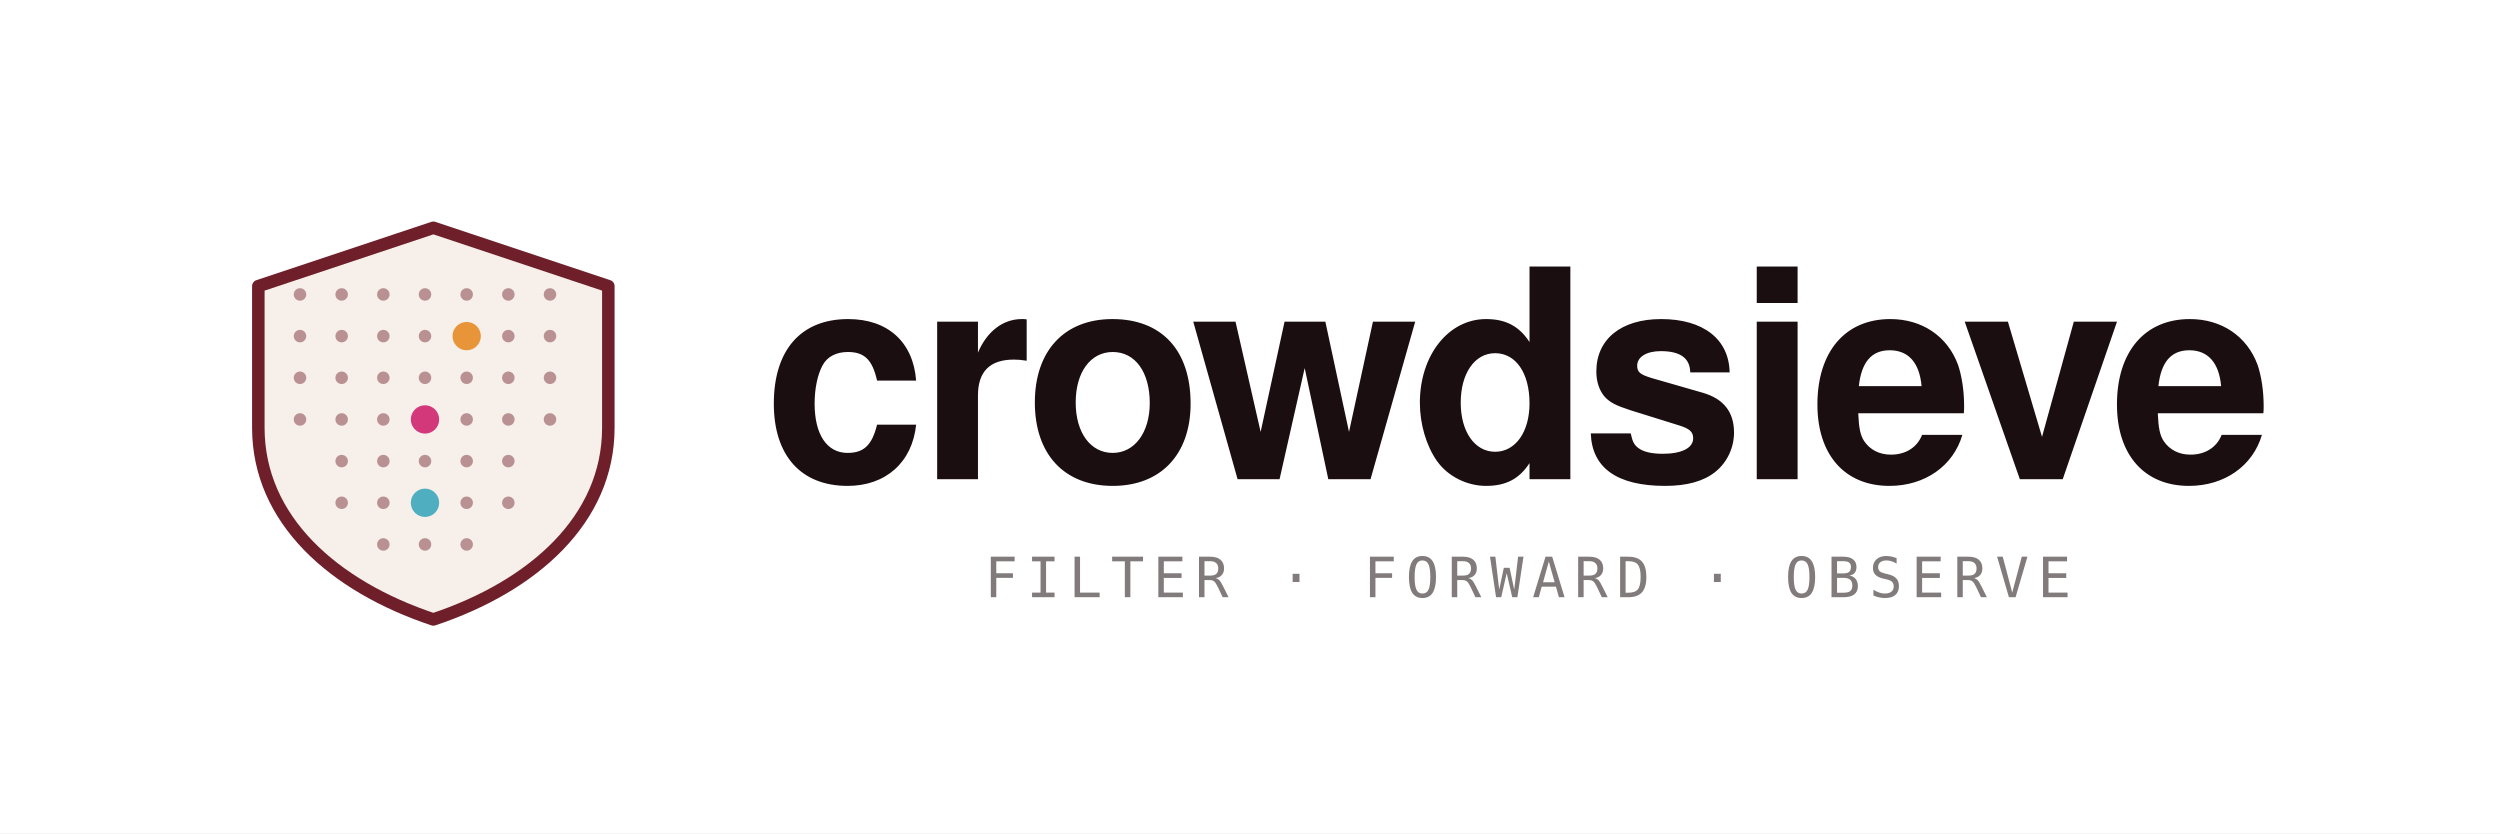
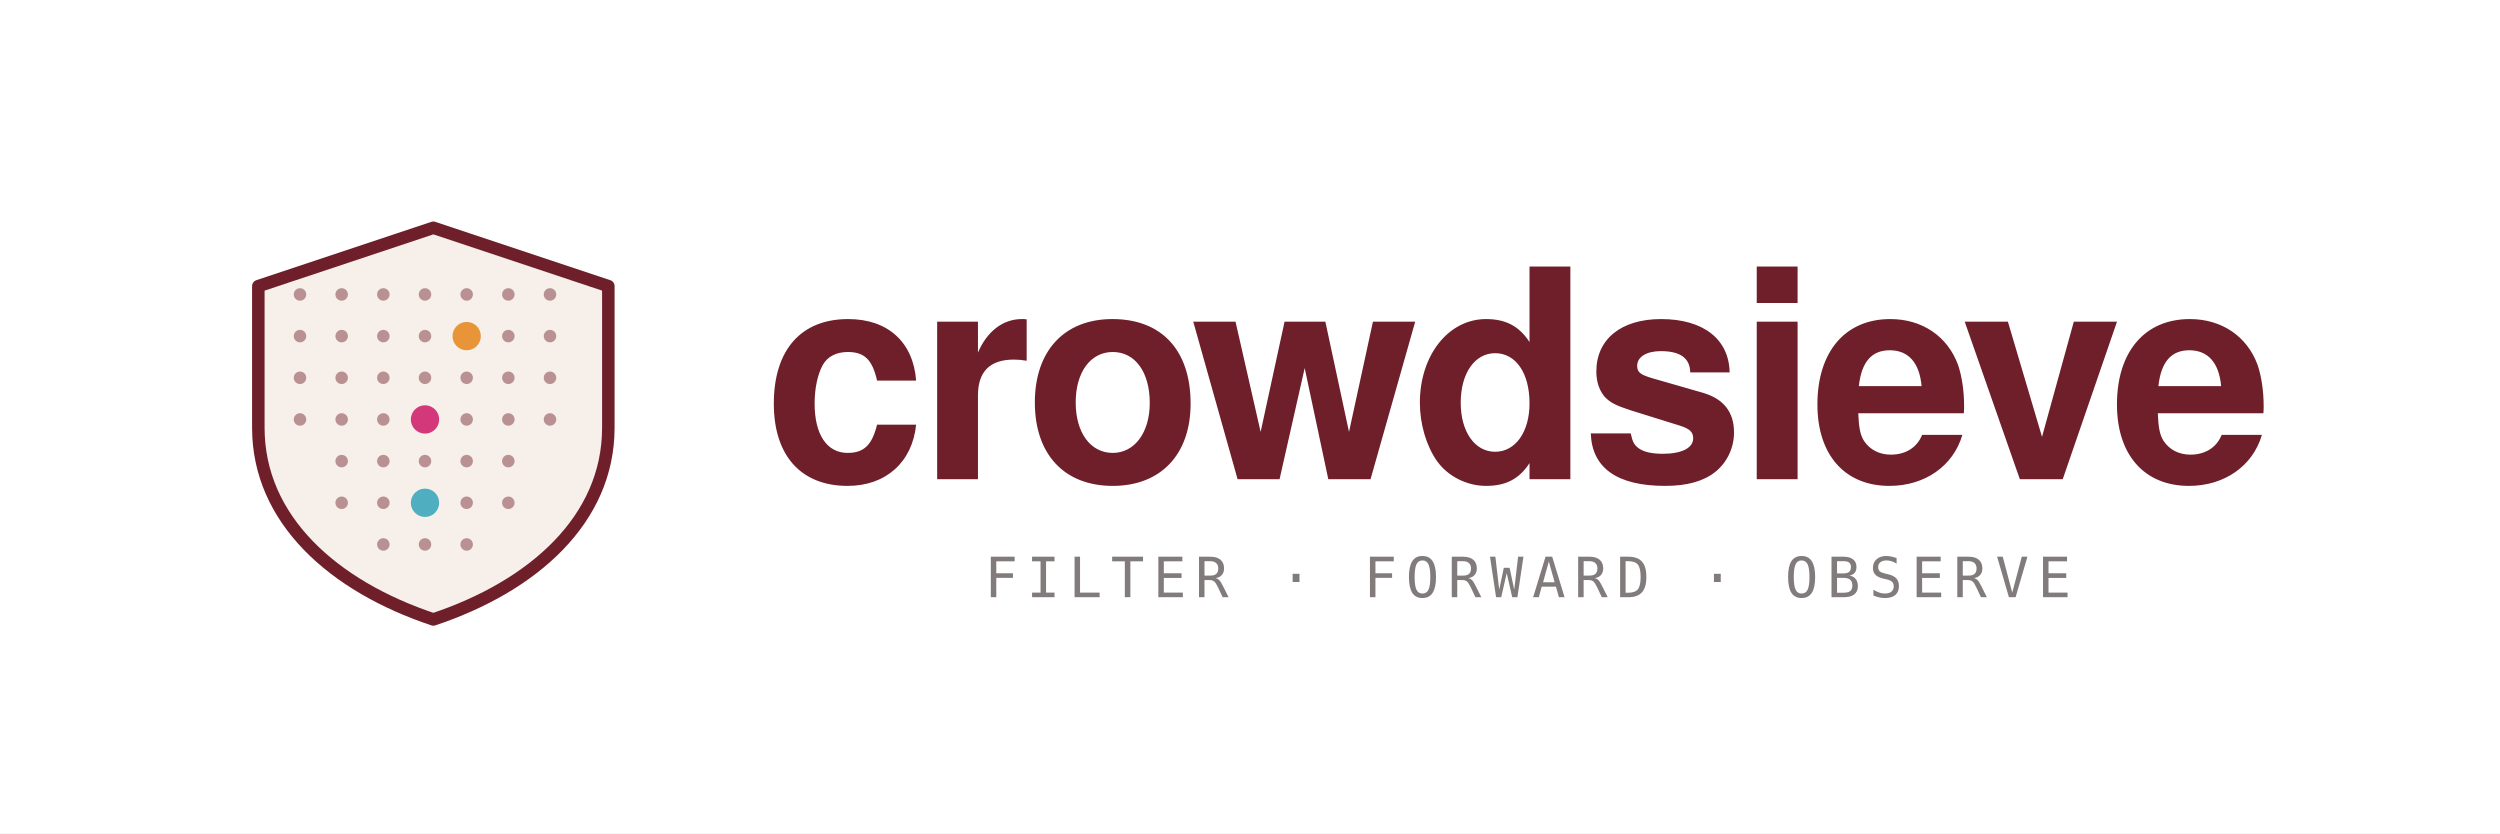
<svg xmlns="http://www.w3.org/2000/svg" width="720" height="240" viewBox="0 0 720 240" role="img" aria-label="Crowdsieve">
  <rect width="720" height="240" fill="#ffffff" />
  <g transform="translate(60 56) scale(1.2)">
    <path d="M 54 8 L 96 22 L 96 56 C 96 78 78 94 54 102 C 30 94 12 78 12 56 L 12 22 Z" fill="#f6efea" stroke="#6e1f2a" stroke-width="3" stroke-linejoin="round" />
    <circle cx="22" cy="24" r="1.5" fill="#6e1f2a" opacity="0.45" />
    <circle cx="32" cy="24" r="1.5" fill="#6e1f2a" opacity="0.45" />
    <circle cx="42" cy="24" r="1.5" fill="#6e1f2a" opacity="0.45" />
    <circle cx="52" cy="24" r="1.5" fill="#6e1f2a" opacity="0.45" />
    <circle cx="62" cy="24" r="1.5" fill="#6e1f2a" opacity="0.45" />
    <circle cx="72" cy="24" r="1.5" fill="#6e1f2a" opacity="0.45" />
    <circle cx="82" cy="24" r="1.5" fill="#6e1f2a" opacity="0.45" />
    <circle cx="22" cy="34" r="1.5" fill="#6e1f2a" opacity="0.45" />
    <circle cx="32" cy="34" r="1.5" fill="#6e1f2a" opacity="0.45" />
    <circle cx="42" cy="34" r="1.5" fill="#6e1f2a" opacity="0.45" />
    <circle cx="52" cy="34" r="1.5" fill="#6e1f2a" opacity="0.45" />
    <circle cx="62" cy="34" r="3.4" fill="#e8953a" />
    <circle cx="72" cy="34" r="1.5" fill="#6e1f2a" opacity="0.45" />
    <circle cx="82" cy="34" r="1.5" fill="#6e1f2a" opacity="0.45" />
    <circle cx="22" cy="44" r="1.5" fill="#6e1f2a" opacity="0.45" />
    <circle cx="32" cy="44" r="1.5" fill="#6e1f2a" opacity="0.45" />
    <circle cx="42" cy="44" r="1.5" fill="#6e1f2a" opacity="0.45" />
    <circle cx="52" cy="44" r="1.5" fill="#6e1f2a" opacity="0.45" />
    <circle cx="62" cy="44" r="1.5" fill="#6e1f2a" opacity="0.45" />
    <circle cx="72" cy="44" r="1.5" fill="#6e1f2a" opacity="0.45" />
    <circle cx="82" cy="44" r="1.5" fill="#6e1f2a" opacity="0.45" />
    <circle cx="22" cy="54" r="1.5" fill="#6e1f2a" opacity="0.45" />
    <circle cx="32" cy="54" r="1.5" fill="#6e1f2a" opacity="0.45" />
    <circle cx="42" cy="54" r="1.5" fill="#6e1f2a" opacity="0.45" />
    <circle cx="52" cy="54" r="3.4" fill="#d2387a" />
    <circle cx="62" cy="54" r="1.5" fill="#6e1f2a" opacity="0.45" />
    <circle cx="72" cy="54" r="1.5" fill="#6e1f2a" opacity="0.45" />
    <circle cx="82" cy="54" r="1.5" fill="#6e1f2a" opacity="0.45" />
    <circle cx="32" cy="64" r="1.5" fill="#6e1f2a" opacity="0.45" />
    <circle cx="42" cy="64" r="1.5" fill="#6e1f2a" opacity="0.45" />
    <circle cx="52" cy="64" r="1.5" fill="#6e1f2a" opacity="0.45" />
    <circle cx="62" cy="64" r="1.5" fill="#6e1f2a" opacity="0.45" />
    <circle cx="72" cy="64" r="1.5" fill="#6e1f2a" opacity="0.45" />
    <circle cx="32" cy="74" r="1.5" fill="#6e1f2a" opacity="0.45" />
    <circle cx="42" cy="74" r="1.5" fill="#6e1f2a" opacity="0.45" />
    <circle cx="52" cy="74" r="3.4" fill="#4faec0" />
    <circle cx="62" cy="74" r="1.5" fill="#6e1f2a" opacity="0.45" />
    <circle cx="72" cy="74" r="1.5" fill="#6e1f2a" opacity="0.45" />
    <circle cx="42" cy="84" r="1.5" fill="#6e1f2a" opacity="0.45" />
    <circle cx="52" cy="84" r="1.5" fill="#6e1f2a" opacity="0.45" />
    <circle cx="62" cy="84" r="1.5" fill="#6e1f2a" opacity="0.45" />
  </g>
  <g transform="translate(220 0)">
-     <text x="0" y="138" font-family="'Space Grotesk', 'Helvetica Neue', Helvetica, Arial, sans-serif" font-weight="600" font-size="84" fill="#1a0e10" letter-spacing="-2.1">crowdsieve</text>
+     <text x="0" y="138" font-family="'Space Grotesk', 'Helvetica Neue', Helvetica, Arial, sans-serif" font-weight="600" font-size="84" fill="#6e1f2a" letter-spacing="-2.1">crowdsieve</text>
    <text x="220" y="172" text-anchor="middle" font-family="'JetBrains Mono', 'Menlo', 'Monaco', monospace" font-weight="500" font-size="16" letter-spacing="2.5" fill="#1a0e10" opacity="0.55">FILTER · FORWARD · OBSERVE</text>
  </g>
</svg>
